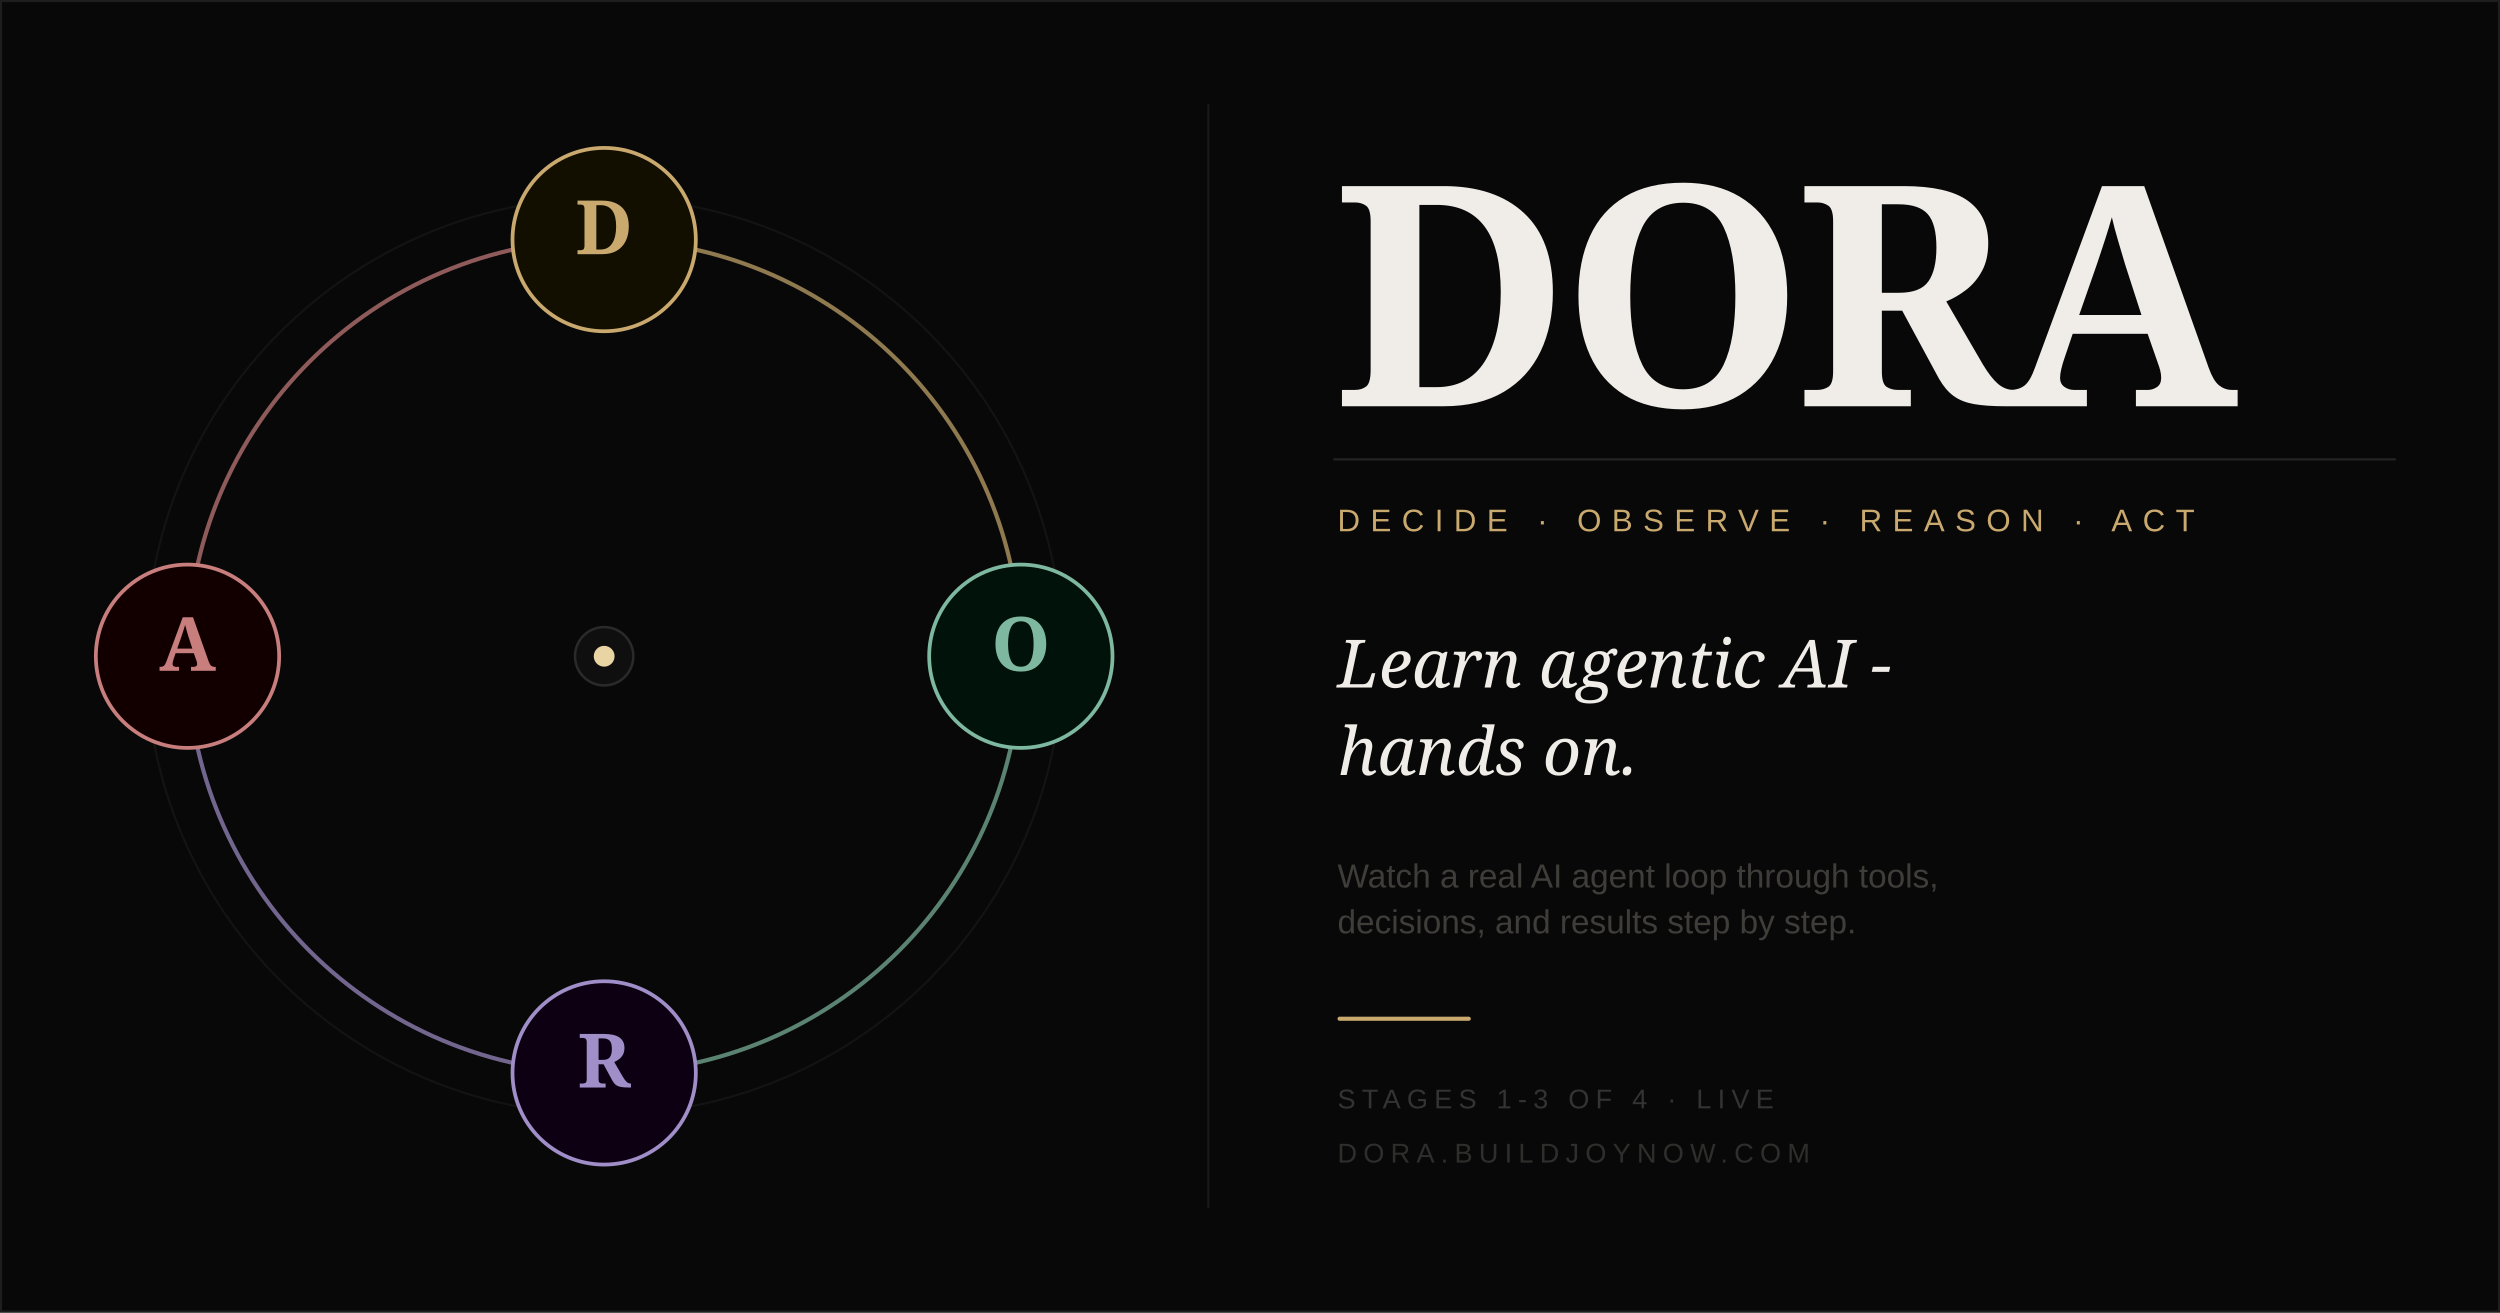
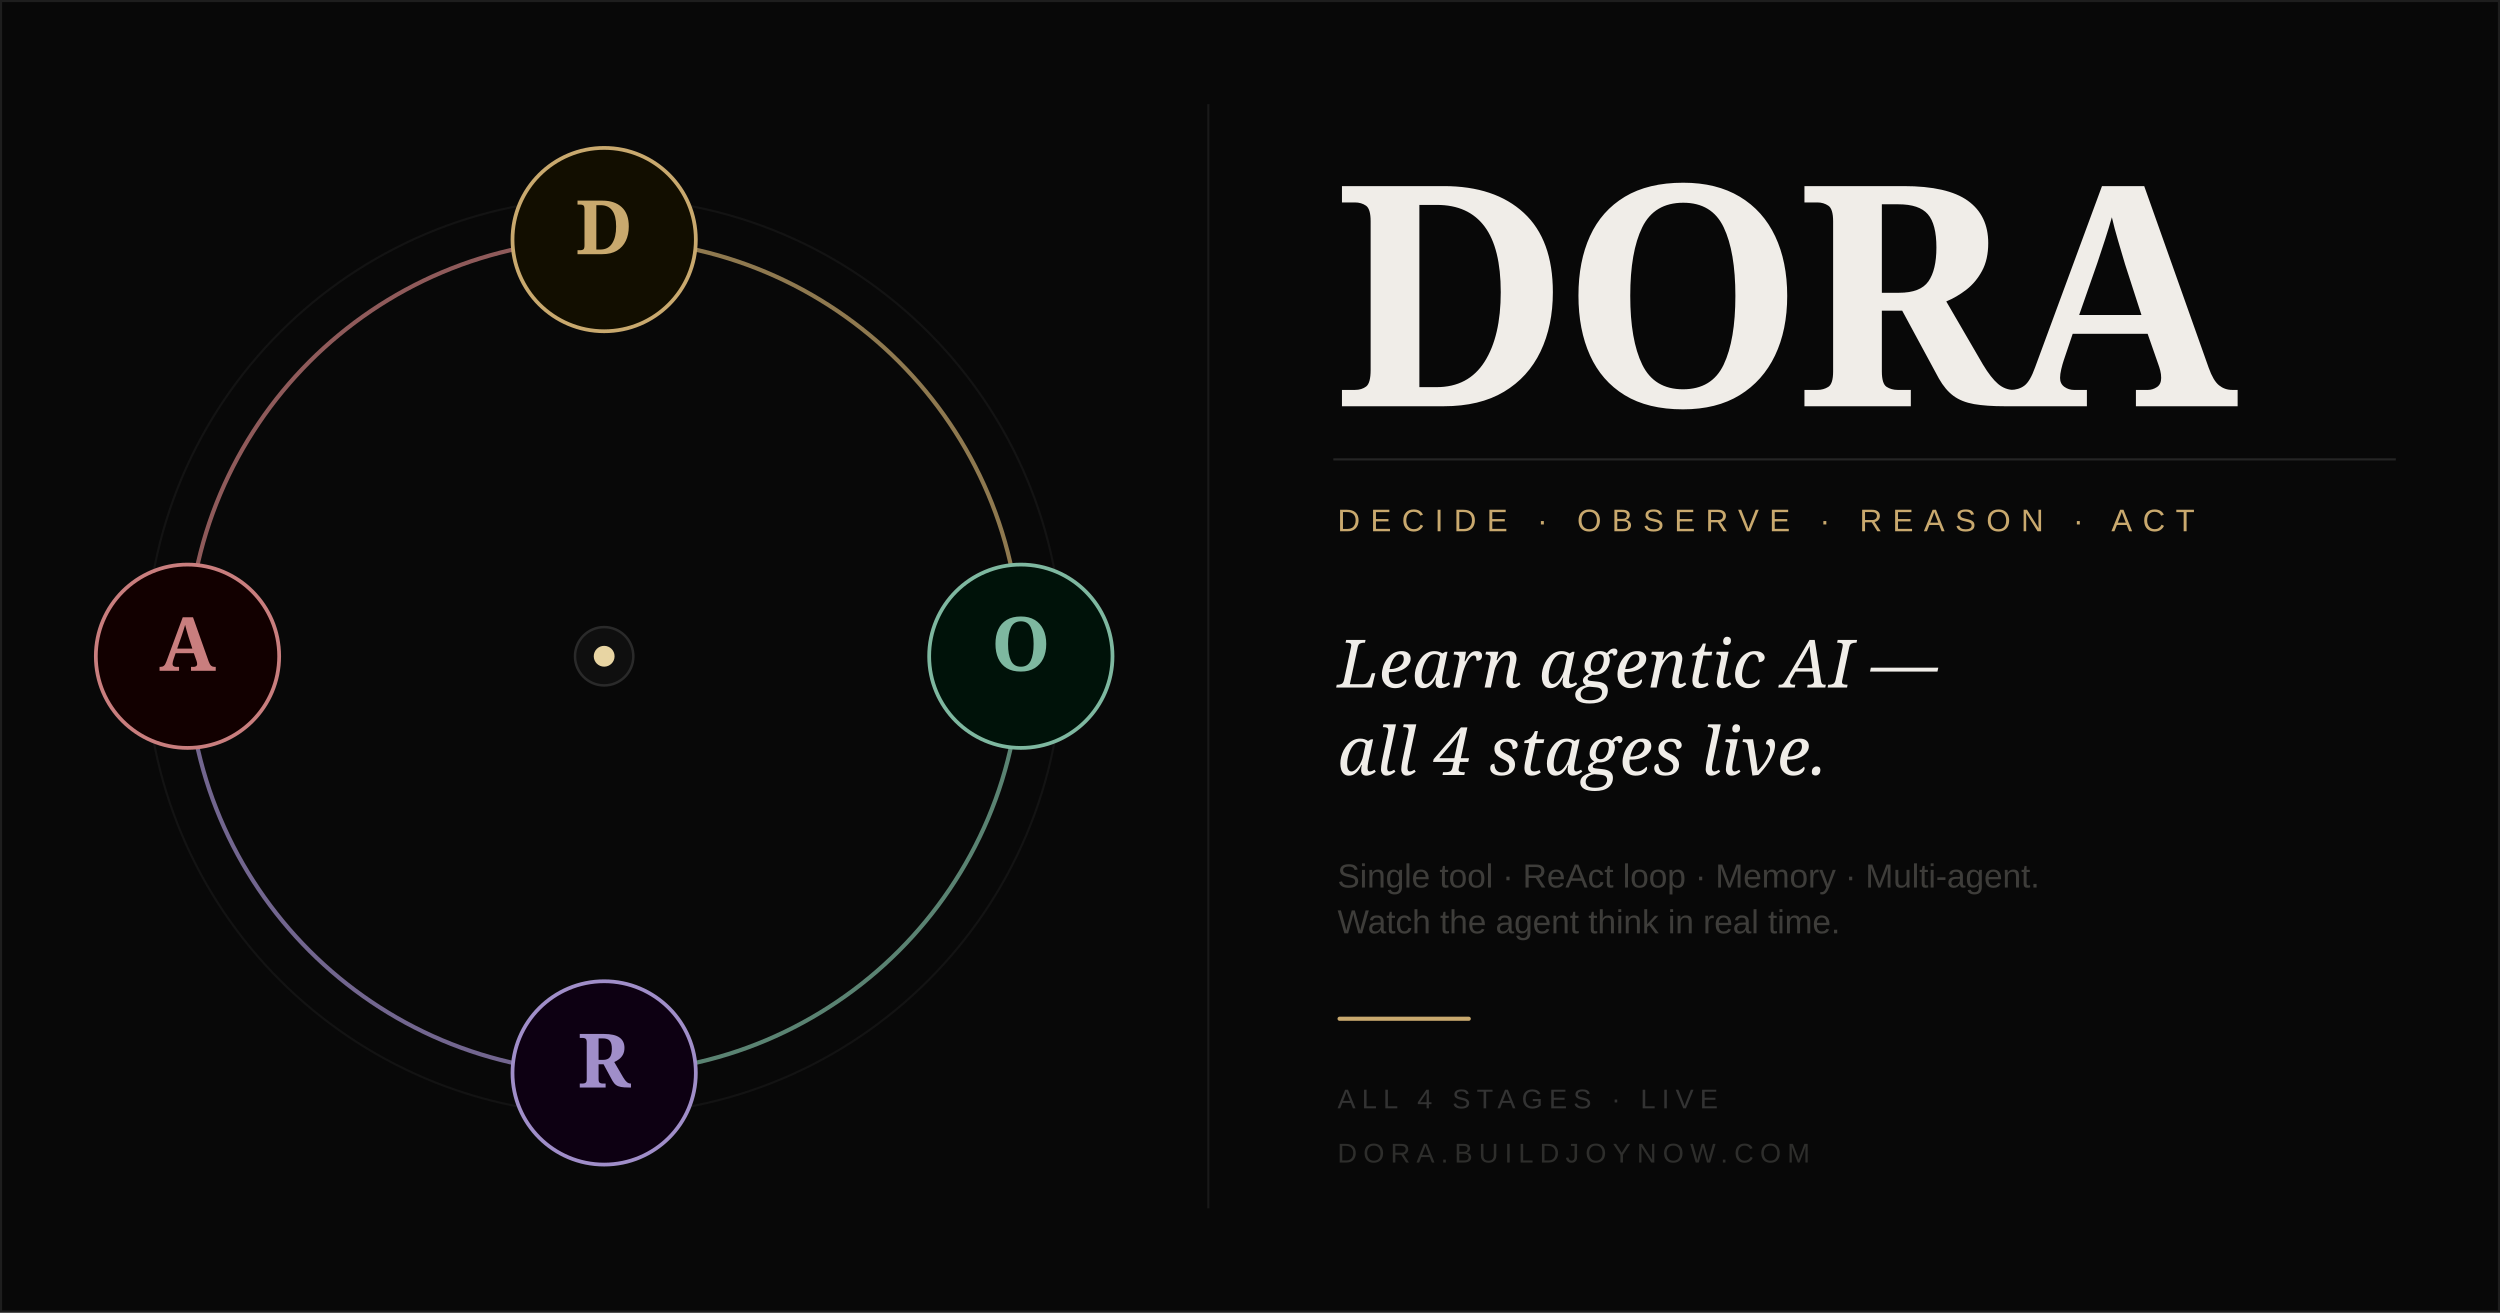
<svg xmlns="http://www.w3.org/2000/svg" width="1200" height="630" viewBox="0 0 1200 630" fill="none">
  <rect width="1200" height="630" fill="#080808" />
  <rect x="0.5" y="0.5" width="1199" height="629" stroke="#1e1e1e" stroke-width="1" />
  <circle cx="290" cy="315" r="220" stroke="#131313" stroke-width="1" />
  <path d="M290 115 A200 200 0 0 1 490 315" stroke="#c9a96e" stroke-width="2" fill="none" stroke-linecap="round" opacity="0.7" />
  <path d="M490 315 A200 200 0 0 1 290 515" stroke="#7eb8a0" stroke-width="2" fill="none" stroke-linecap="round" opacity="0.7" />
  <path d="M290 515 A200 200 0 0 1 90 315" stroke="#a08ec9" stroke-width="2" fill="none" stroke-linecap="round" opacity="0.7" />
  <path d="M90 315 A200 200 0 0 1 290 115" stroke="#c97e7e" stroke-width="2" fill="none" stroke-linecap="round" opacity="0.7" />
  <circle cx="290" cy="115" r="44" fill="#120e00" stroke="#c9a96e" stroke-width="1.8" />
  <text x="290" y="122" font-family="Georgia,serif" font-size="36" font-weight="700" fill="#c9a96e" text-anchor="middle">D</text>
  <circle cx="490" cy="315" r="44" fill="#001209" stroke="#7eb8a0" stroke-width="1.8" />
  <text x="490" y="322" font-family="Georgia,serif" font-size="36" font-weight="700" fill="#7eb8a0" text-anchor="middle">O</text>
  <circle cx="290" cy="515" r="44" fill="#0d0012" stroke="#a08ec9" stroke-width="1.8" />
  <text x="290" y="522" font-family="Georgia,serif" font-size="36" font-weight="700" fill="#a08ec9" text-anchor="middle">R</text>
  <circle cx="90" cy="315" r="44" fill="#120000" stroke="#c97e7e" stroke-width="1.8" />
  <text x="90" y="322" font-family="Georgia,serif" font-size="36" font-weight="700" fill="#c97e7e" text-anchor="middle">A</text>
  <circle cx="290" cy="315" r="14" fill="#0f0f0f" stroke="#2a2a2a" stroke-width="1.2" />
  <circle cx="290" cy="315" r="5" fill="#e8d5a3" />
  <line x1="580" y1="50" x2="580" y2="580" stroke="#191919" stroke-width="1" />
  <text x="640" y="195" font-family="Georgia,serif" font-size="148" font-weight="700" fill="#f0ede8" letter-spacing="-4">DORA</text>
  <rect x="640" y="220" width="510" height="1" fill="#252525" />
  <text x="642" y="255" font-family="Arial,sans-serif" font-size="15" fill="#c9a96e" letter-spacing="5">DECIDE · OBSERVE · REASON · ACT</text>
-   <text x="642" y="330" font-family="Georgia,serif" font-size="32" fill="#f0ede8" font-style="italic">Learn agentic AI -</text>
-   <text x="642" y="372" font-family="Georgia,serif" font-size="32" fill="#f0ede8" font-style="italic">hands on.</text>
-   <text x="642" y="426" font-family="Arial,sans-serif" font-size="16" fill="#3e3d3a">Watch a real AI agent loop through tools,</text>
-   <text x="642" y="448" font-family="Arial,sans-serif" font-size="16" fill="#3e3d3a">decisions, and results step by step.</text>
+   <text x="642" y="330" font-family="Georgia,serif" font-size="32" fill="#f0ede8" font-style="italic">Learn agentic AI —</text>
+   <text x="642" y="372" font-family="Georgia,serif" font-size="32" fill="#f0ede8" font-style="italic">all 4 stages live.</text>
+   <text x="642" y="426" font-family="Arial,sans-serif" font-size="16" fill="#3e3d3a">Single tool · ReAct loop · Memory · Multi-agent.</text>
+   <text x="642" y="448" font-family="Arial,sans-serif" font-size="16" fill="#3e3d3a">Watch the agent think in real time.</text>
  <rect x="642" y="488" width="64" height="2" fill="#c9a96e" rx="1" />
-   <text x="642" y="532" font-family="Arial,sans-serif" font-size="13" fill="#333" letter-spacing="3">STAGES 1-3 OF 4 · LIVE</text>
+   <text x="642" y="532" font-family="Arial,sans-serif" font-size="13" fill="#333" letter-spacing="3">ALL 4 STAGES · LIVE</text>
  <text x="642" y="558" font-family="Arial,sans-serif" font-size="13" fill="#2e2e2c" letter-spacing="3">DORA.BUILDJOYNOW.COM</text>
</svg>
